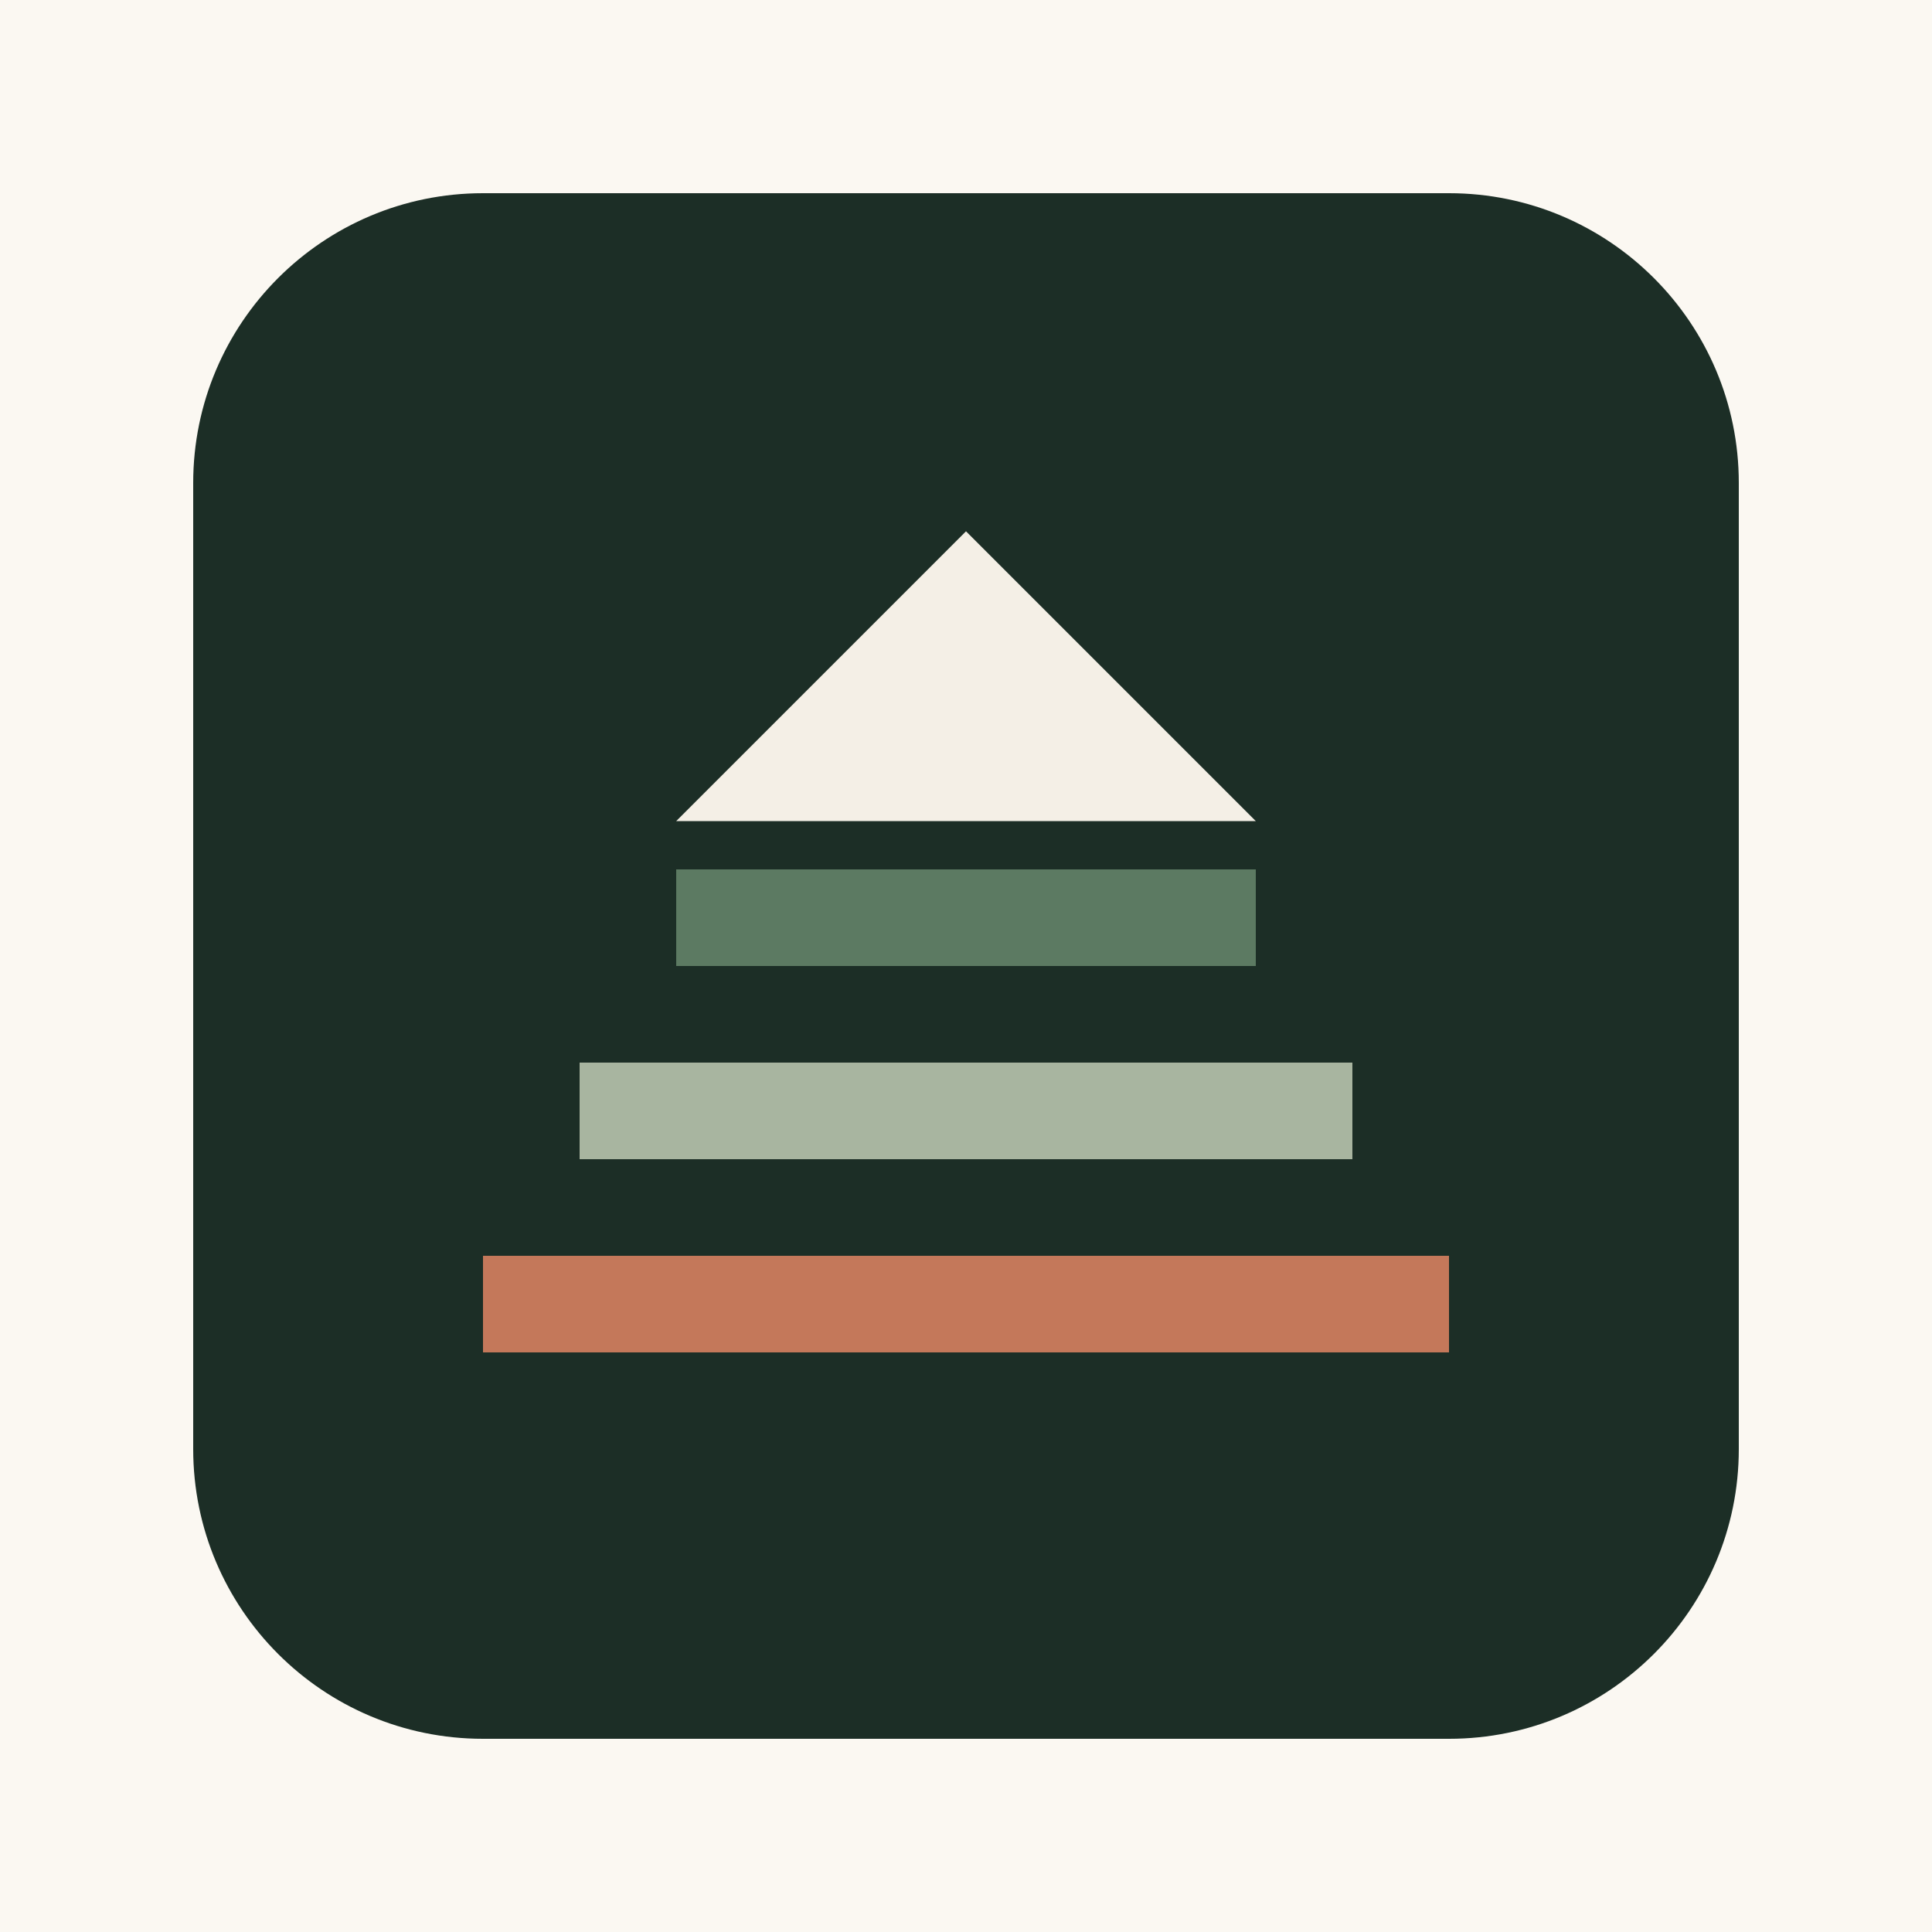
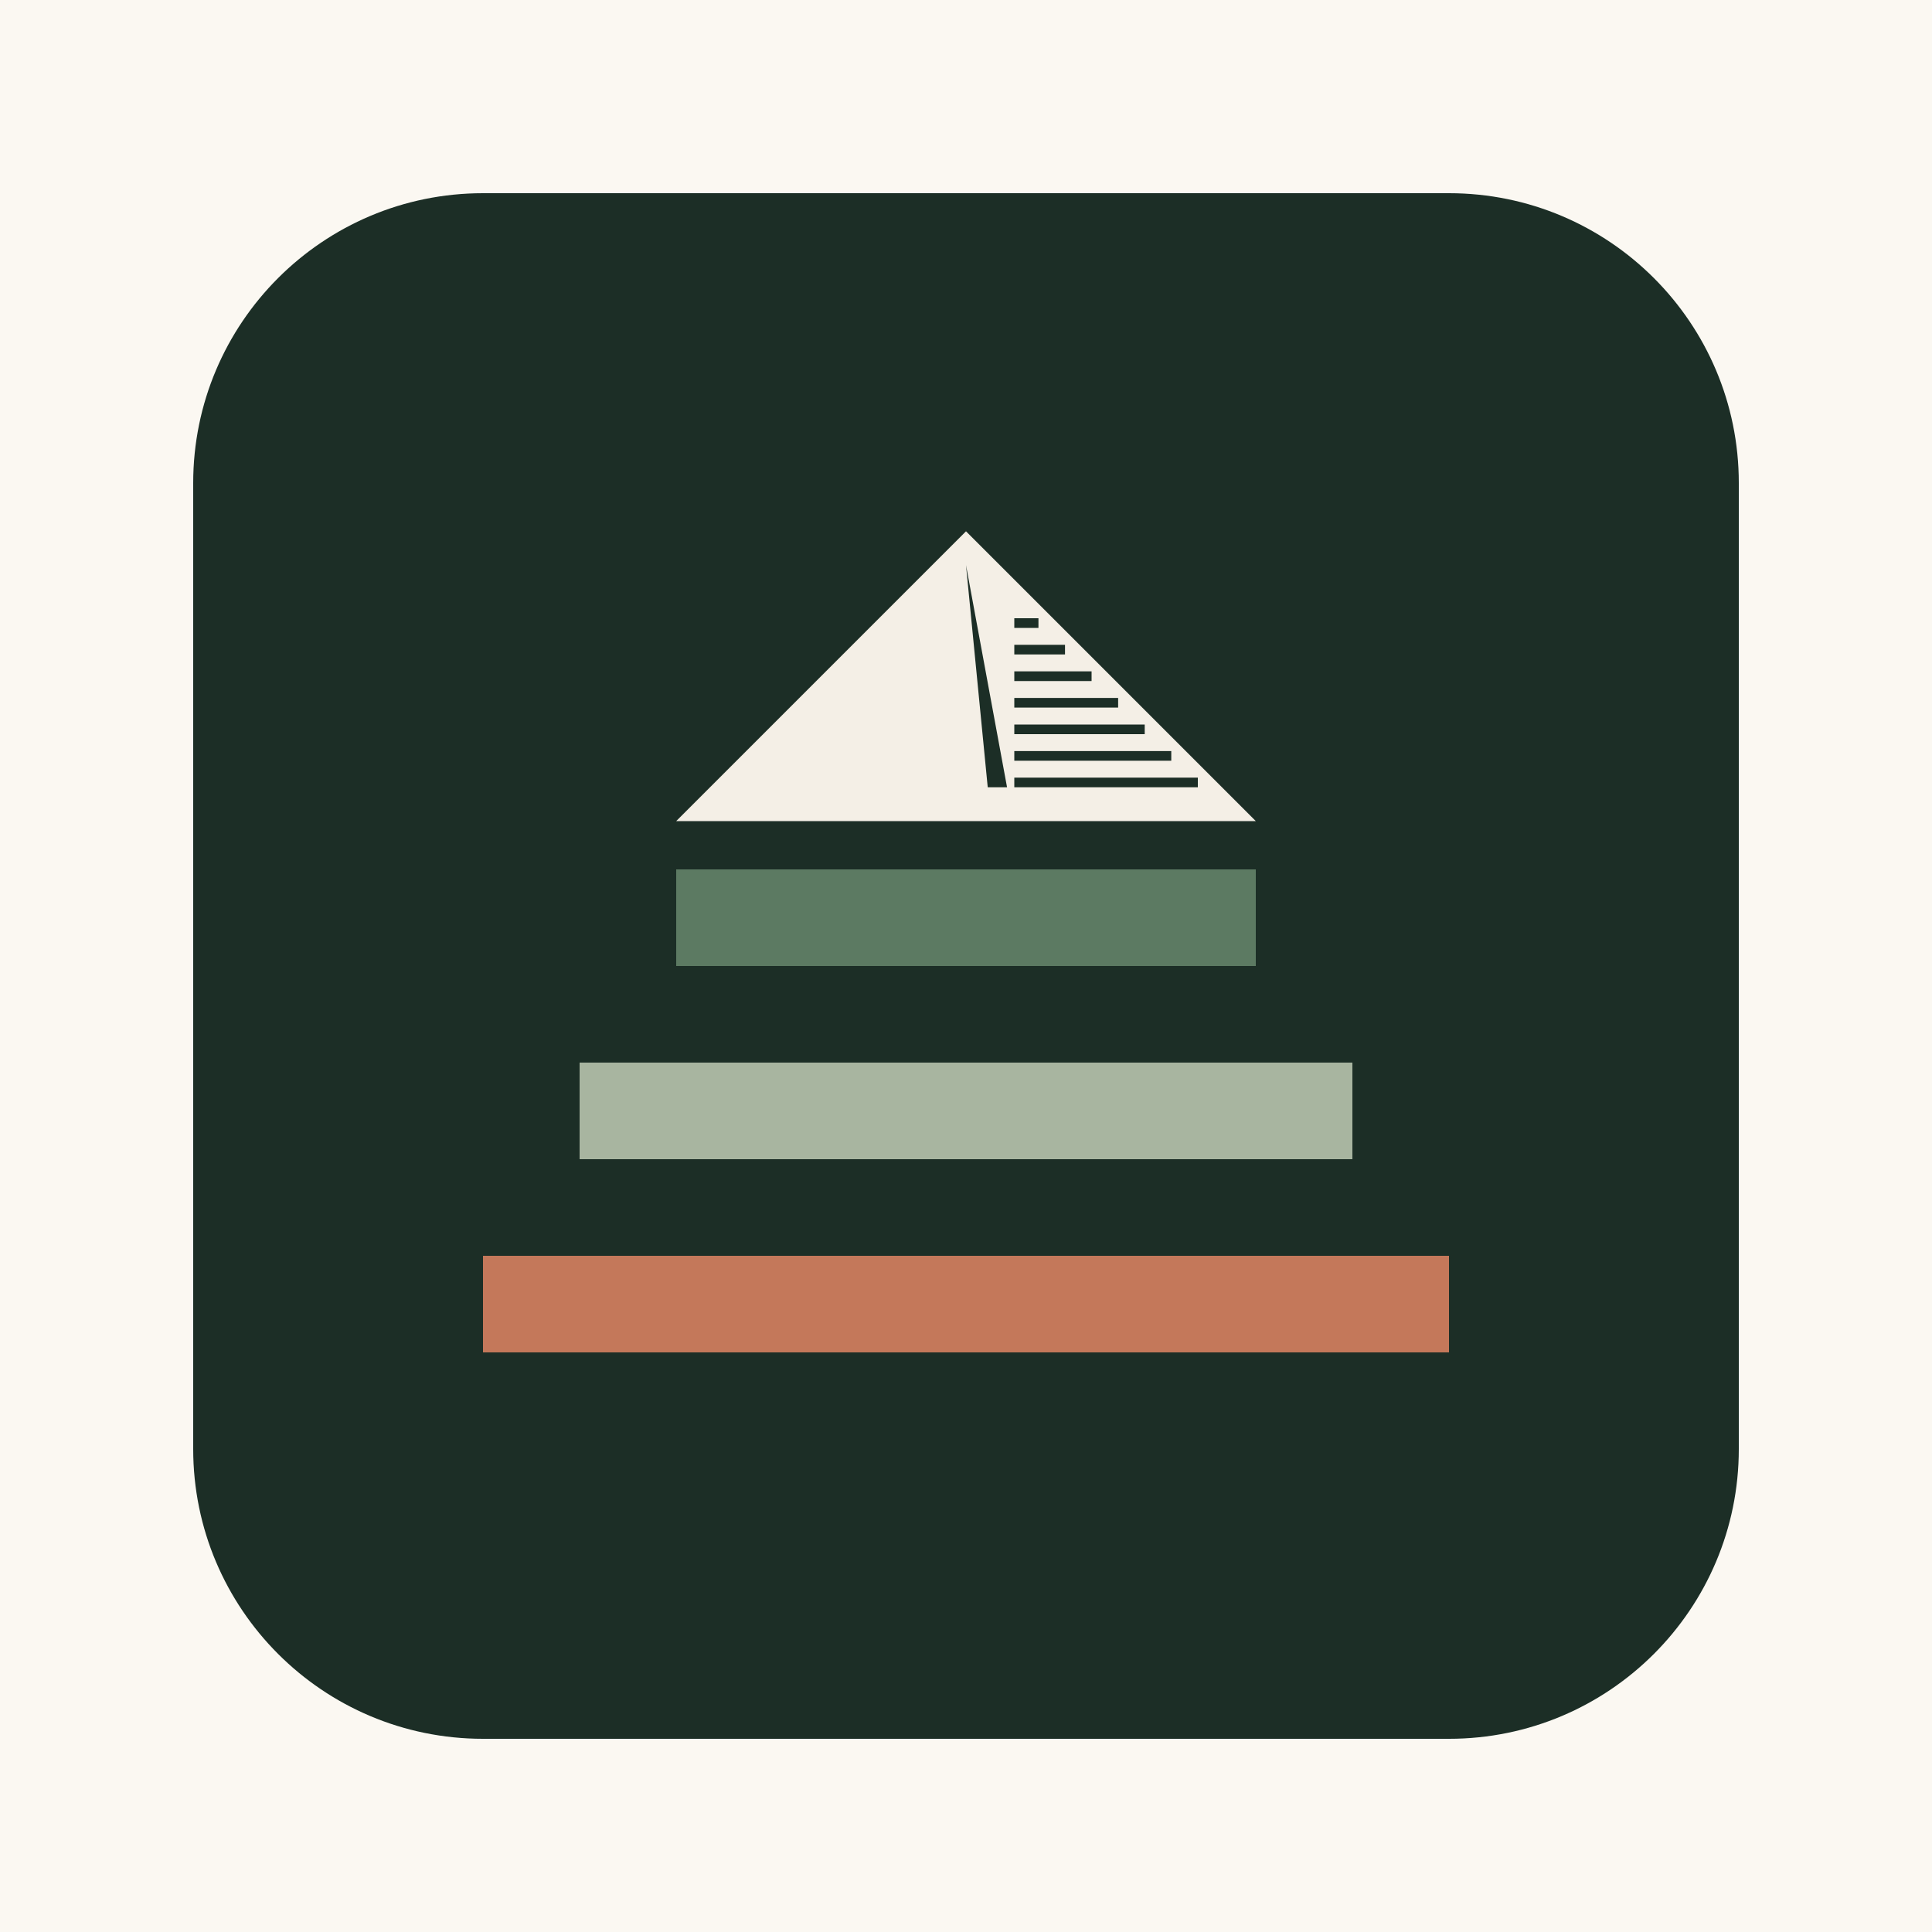
<svg xmlns="http://www.w3.org/2000/svg" viewBox="0 0 80 80" width="512" height="512" role="img" aria-label="Groundwork Security &amp; Compliance">
  <rect width="80" height="80" fill="#fbf8f2" />
  <g transform="translate(8 8)">
    <rect width="64" height="64" rx="12" fill="#1c2e26" />
    <path d="M12 44h40v4H12z" fill="#c4785a" />
    <path d="M16 36h32v4H16z" fill="#a8b5a0" />
    <path d="M20 28h24v4H20z" fill="#5c7a62" />
-     <path d="M32 14 44 26H20Z" fill="#f4efe6" />
+     <path d="M32 14 44 26H20ZM32 15.4 33.7 24.6 32.9 24.6ZM34 17.6H35v.4H34zM34 18.7H36.1v.4H34zM34 19.8H37.2v.4H34zM34 20.9H38.3v.4H34zM34 22H39.4v.4H34zM34 23.1H40.5v.4H34zM34 24.2H41.6v.4H34z" fill-rule="evenodd" fill="#f4efe6" />
  </g>
</svg>
